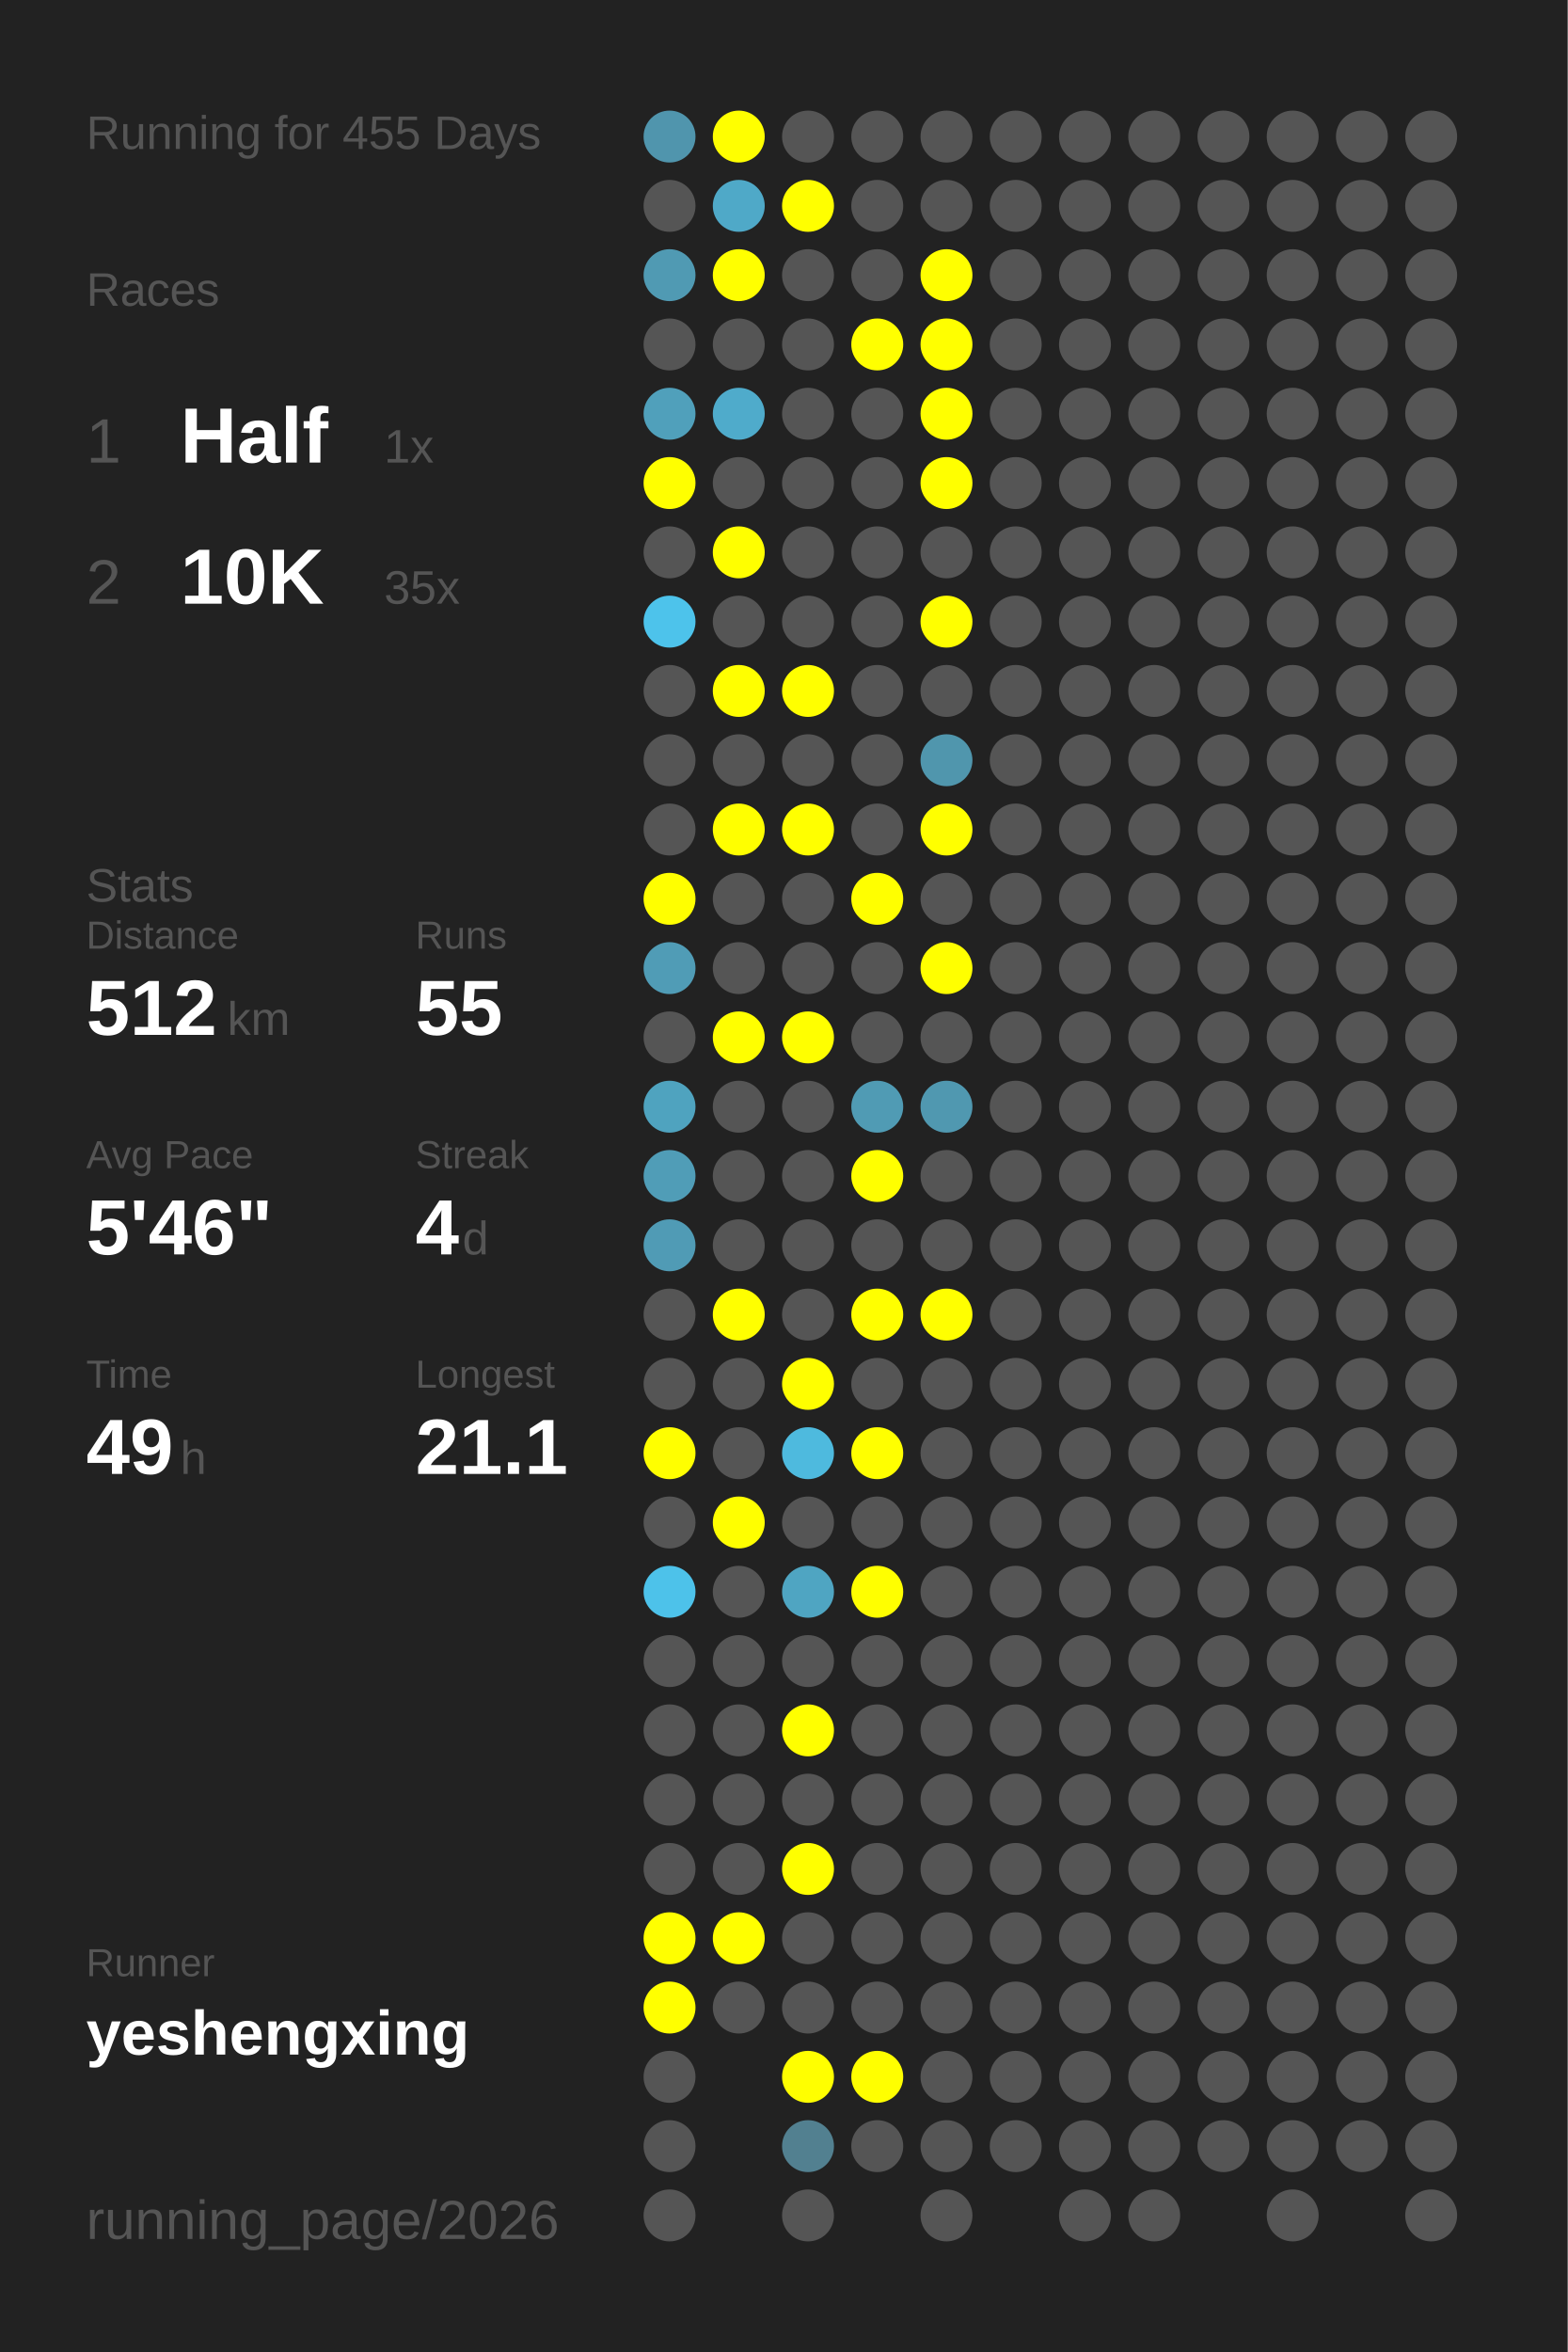
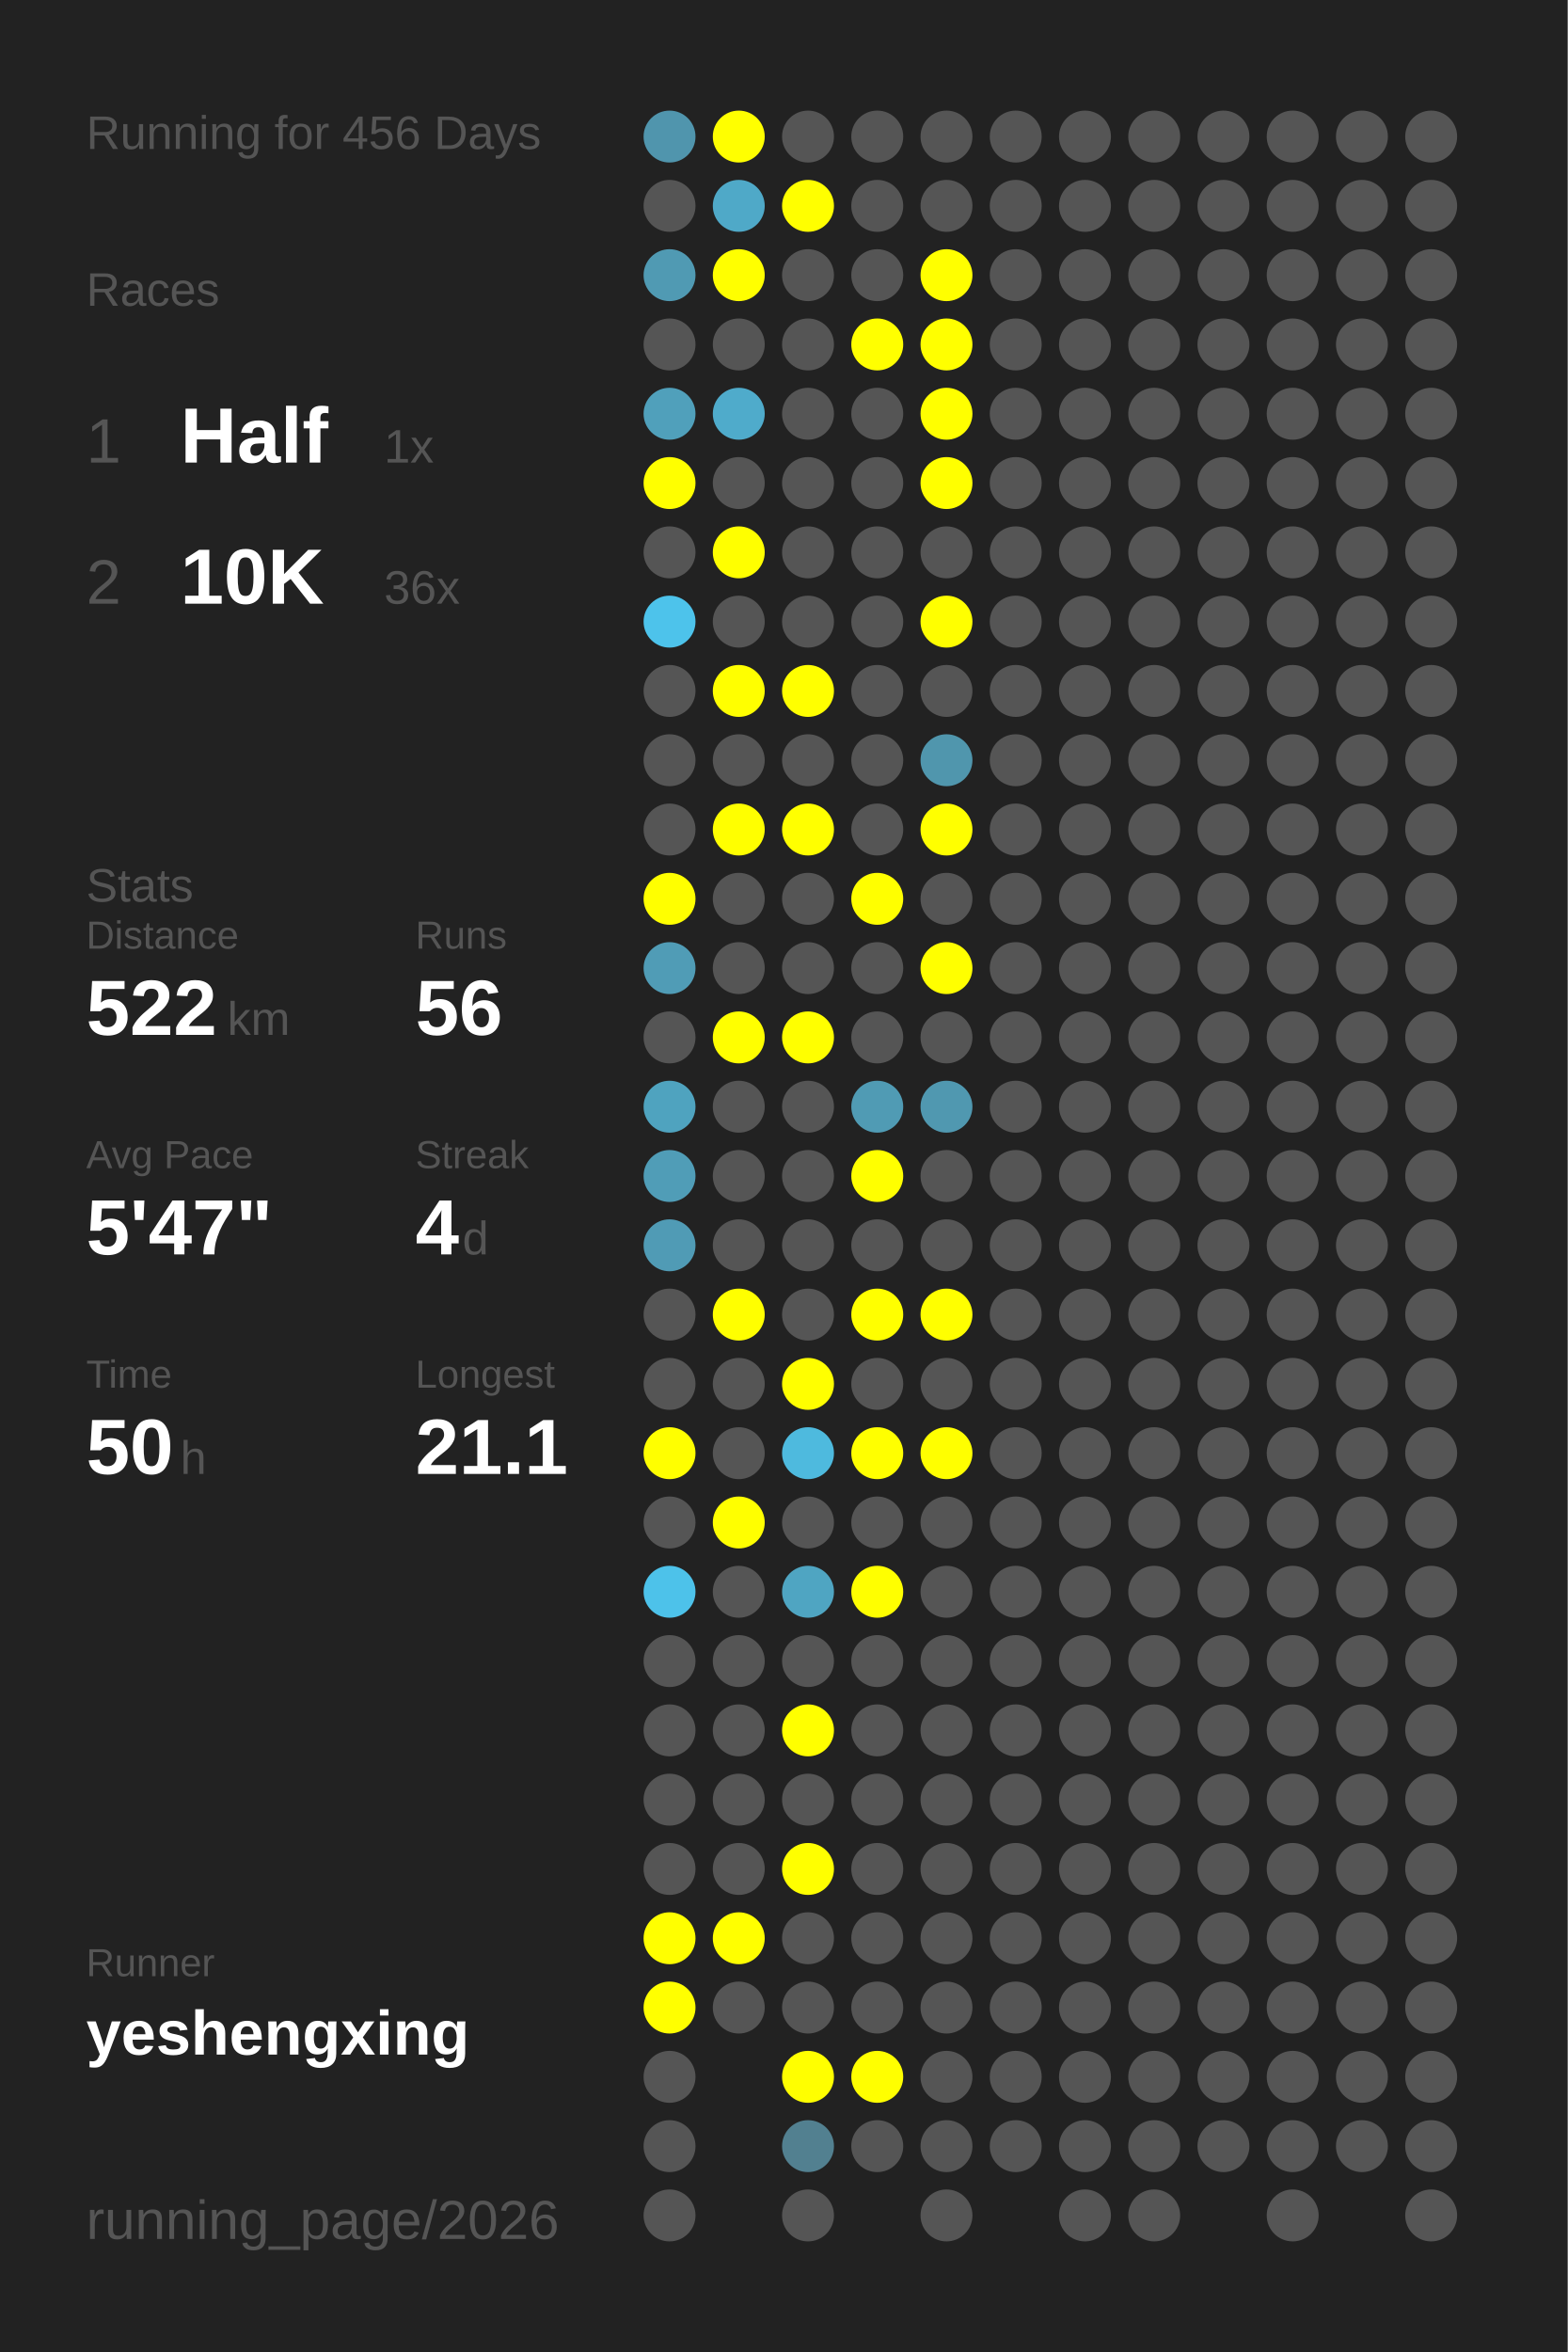
<svg xmlns="http://www.w3.org/2000/svg" baseProfile="full" height="300mm" version="1.1" viewBox="0,0,200,300" width="200mm">
  <defs />
  <rect fill="#222222" height="300" width="200" x="0" y="0" />
-   <text fill="#555555" style="font-size:6px; font-family:Arial;" x="11" y="19">Running for 455 Days</text>
+   <text fill="#555555" style="font-size:6px; font-family:Arial;" x="11" y="19">Running for 456 Days</text>
  <text fill="#555555" style="font-size:6px; font-family:Arial;" x="11" y="39">Races</text>
  <text fill="#555555" style="font-size:8px; font-family:Arial;" x="11" y="59">1</text>
  <text fill="#FFFFFF" style="font-size:10px; font-family:Arial; font-weight:bold;" x="23" y="59">Half</text>
  <text fill="#555555" style="font-size:6px; font-family:Arial;" x="49" y="59">1x</text>
  <text fill="#555555" style="font-size:8px; font-family:Arial;" x="11" y="77">2</text>
  <text fill="#FFFFFF" style="font-size:10px; font-family:Arial; font-weight:bold;" x="23" y="77">10K</text>
-   <text fill="#555555" style="font-size:6px; font-family:Arial;" x="49" y="77">35x</text>
+   <text fill="#555555" style="font-size:6px; font-family:Arial;" x="49" y="77">36x</text>
  <text fill="#555555" style="font-size:6px; font-family:Arial;" x="11" y="115">Stats</text>
  <text fill="#555555" style="font-size:5px; font-family:Arial;" x="11" y="121">Distance</text>
-   <text fill="#FFFFFF" style="font-size:10px; font-family:Arial; font-weight:bold;" x="11" y="132">512</text>
+   <text fill="#FFFFFF" style="font-size:10px; font-family:Arial; font-weight:bold;" x="11" y="132">522</text>
  <text fill="#555555" style="font-size:6px; font-family:Arial;" x="29" y="132">km</text>
  <text fill="#555555" style="font-size:5px; font-family:Arial;" x="53" y="121">Runs</text>
-   <text fill="#FFFFFF" style="font-size:10px; font-family:Arial; font-weight:bold;" x="53" y="132">55</text>
+   <text fill="#FFFFFF" style="font-size:10px; font-family:Arial; font-weight:bold;" x="53" y="132">56</text>
  <text fill="#555555" style="font-size:5px; font-family:Arial;" x="11" y="149">Avg Pace</text>
-   <text fill="#FFFFFF" style="font-size:10px; font-family:Arial; font-weight:bold;" x="11" y="160">5'46"</text>
+   <text fill="#FFFFFF" style="font-size:10px; font-family:Arial; font-weight:bold;" x="11" y="160">5'47"</text>
  <text fill="#555555" style="font-size:5px; font-family:Arial;" x="53" y="149">Streak</text>
  <text fill="#FFFFFF" style="font-size:10px; font-family:Arial; font-weight:bold;" x="53" y="160">4</text>
  <text fill="#555555" style="font-size:6px; font-family:Arial;" x="59" y="160">d</text>
  <text fill="#555555" style="font-size:5px; font-family:Arial;" x="11" y="177">Time</text>
-   <text fill="#FFFFFF" style="font-size:10px; font-family:Arial; font-weight:bold;" x="11" y="188">49</text>
+   <text fill="#FFFFFF" style="font-size:10px; font-family:Arial; font-weight:bold;" x="11" y="188">50</text>
  <text fill="#555555" style="font-size:6px; font-family:Arial;" x="23" y="188">h</text>
  <text fill="#555555" style="font-size:5px; font-family:Arial;" x="53" y="177">Longest</text>
  <text fill="#FFFFFF" style="font-size:10px; font-family:Arial; font-weight:bold;" x="53" y="188">21.1</text>
  <text fill="#555555" style="font-size:5px; font-family:Arial;" x="11" y="252.065">Runner</text>
  <text fill="#FFFFFF" style="font-size:8px; font-family:Arial; font-weight:bold;" x="11" y="262.065">yeshengxing</text>
  <text fill="#555555" style="font-size:7px; font-family:Arial;" x="11" y="285.581">running_page/2026</text>
  <circle cx="85.417" cy="17.419" fill="#5095ad" r="3.312" />
  <circle cx="85.417" cy="26.258" fill="#555555" r="3.312" />
  <circle cx="85.417" cy="35.097" fill="#509ab3" r="3.312" />
  <circle cx="85.417" cy="43.935" fill="#555555" r="3.312" />
  <circle cx="85.417" cy="52.774" fill="#50a0bb" r="3.312" />
  <circle cx="85.417" cy="61.613" fill="#FFFF00" r="3.312" />
  <circle cx="85.417" cy="70.452" fill="#555555" r="3.312" />
  <circle cx="85.417" cy="79.29" fill="#4dc3eb" r="3.312" />
  <circle cx="85.417" cy="88.129" fill="#555555" r="3.312" />
  <circle cx="85.417" cy="96.968" fill="#555555" r="3.312" />
  <circle cx="85.417" cy="105.806" fill="#555555" r="3.312" />
  <circle cx="85.417" cy="114.645" fill="#FFFF00" r="3.312" />
  <circle cx="85.417" cy="123.484" fill="#509cb6" r="3.312" />
  <circle cx="85.417" cy="132.323" fill="#555555" r="3.312" />
  <circle cx="85.417" cy="141.161" fill="#4fa3bf" r="3.312" />
  <circle cx="85.417" cy="150" fill="#509db7" r="3.312" />
  <circle cx="85.417" cy="158.839" fill="#509bb5" r="3.312" />
  <circle cx="85.417" cy="167.677" fill="#555555" r="3.312" />
  <circle cx="85.417" cy="176.516" fill="#555555" r="3.312" />
  <circle cx="85.417" cy="185.355" fill="#FFFF00" r="3.312" />
  <circle cx="85.417" cy="194.194" fill="#555555" r="3.312" />
  <circle cx="85.417" cy="203.032" fill="#4dc2ea" r="3.312" />
  <circle cx="85.417" cy="211.871" fill="#555555" r="3.312" />
  <circle cx="85.417" cy="220.71" fill="#555555" r="3.312" />
  <circle cx="85.417" cy="229.548" fill="#555555" r="3.312" />
  <circle cx="85.417" cy="238.387" fill="#555555" r="3.312" />
  <circle cx="85.417" cy="247.226" fill="#FFFF00" r="3.312" />
  <circle cx="85.417" cy="256.065" fill="#FFFF00" r="3.312" />
  <circle cx="85.417" cy="264.903" fill="#555555" r="3.312" />
  <circle cx="85.417" cy="273.742" fill="#555555" r="3.312" />
  <circle cx="85.417" cy="282.581" fill="#555555" r="3.312" />
  <circle cx="94.25" cy="17.419" fill="#FFFF00" r="3.312" />
  <circle cx="94.25" cy="26.258" fill="#4fa9c8" r="3.312" />
  <circle cx="94.25" cy="35.097" fill="#FFFF00" r="3.312" />
  <circle cx="94.25" cy="43.935" fill="#555555" r="3.312" />
  <circle cx="94.25" cy="52.774" fill="#4fabcb" r="3.312" />
  <circle cx="94.25" cy="61.613" fill="#555555" r="3.312" />
  <circle cx="94.25" cy="70.452" fill="#FFFF00" r="3.312" />
  <circle cx="94.25" cy="79.29" fill="#555555" r="3.312" />
  <circle cx="94.25" cy="88.129" fill="#FFFF00" r="3.312" />
  <circle cx="94.25" cy="96.968" fill="#555555" r="3.312" />
  <circle cx="94.25" cy="105.806" fill="#FFFF00" r="3.312" />
  <circle cx="94.25" cy="114.645" fill="#555555" r="3.312" />
  <circle cx="94.25" cy="123.484" fill="#555555" r="3.312" />
  <circle cx="94.25" cy="132.323" fill="#FFFF00" r="3.312" />
  <circle cx="94.25" cy="141.161" fill="#555555" r="3.312" />
  <circle cx="94.25" cy="150" fill="#555555" r="3.312" />
  <circle cx="94.25" cy="158.839" fill="#555555" r="3.312" />
  <circle cx="94.25" cy="167.677" fill="#FFFF00" r="3.312" />
  <circle cx="94.25" cy="176.516" fill="#555555" r="3.312" />
  <circle cx="94.25" cy="185.355" fill="#555555" r="3.312" />
  <circle cx="94.25" cy="194.194" fill="#FFFF00" r="3.312" />
  <circle cx="94.25" cy="203.032" fill="#555555" r="3.312" />
  <circle cx="94.25" cy="211.871" fill="#555555" r="3.312" />
  <circle cx="94.25" cy="220.71" fill="#555555" r="3.312" />
  <circle cx="94.25" cy="229.548" fill="#555555" r="3.312" />
  <circle cx="94.25" cy="238.387" fill="#555555" r="3.312" />
  <circle cx="94.25" cy="247.226" fill="#FFFF00" r="3.312" />
  <circle cx="94.25" cy="256.065" fill="#555555" r="3.312" />
  <circle cx="103.083" cy="17.419" fill="#555555" r="3.312" />
  <circle cx="103.083" cy="26.258" fill="#FFFF00" r="3.312" />
  <circle cx="103.083" cy="35.097" fill="#555555" r="3.312" />
  <circle cx="103.083" cy="43.935" fill="#555555" r="3.312" />
  <circle cx="103.083" cy="52.774" fill="#555555" r="3.312" />
  <circle cx="103.083" cy="61.613" fill="#555555" r="3.312" />
  <circle cx="103.083" cy="70.452" fill="#555555" r="3.312" />
  <circle cx="103.083" cy="79.29" fill="#555555" r="3.312" />
  <circle cx="103.083" cy="88.129" fill="#FFFF00" r="3.312" />
  <circle cx="103.083" cy="96.968" fill="#555555" r="3.312" />
  <circle cx="103.083" cy="105.806" fill="#FFFF00" r="3.312" />
  <circle cx="103.083" cy="114.645" fill="#555555" r="3.312" />
  <circle cx="103.083" cy="123.484" fill="#555555" r="3.312" />
  <circle cx="103.083" cy="132.323" fill="#FFFF00" r="3.312" />
  <circle cx="103.083" cy="141.161" fill="#555555" r="3.312" />
  <circle cx="103.083" cy="150" fill="#555555" r="3.312" />
  <circle cx="103.083" cy="158.839" fill="#555555" r="3.312" />
  <circle cx="103.083" cy="167.677" fill="#555555" r="3.312" />
  <circle cx="103.083" cy="176.516" fill="#FFFF00" r="3.312" />
  <circle cx="103.083" cy="185.355" fill="#4ebade" r="3.312" />
  <circle cx="103.083" cy="194.194" fill="#555555" r="3.312" />
  <circle cx="103.083" cy="203.032" fill="#4fa5c2" r="3.312" />
  <circle cx="103.083" cy="211.871" fill="#555555" r="3.312" />
  <circle cx="103.083" cy="220.71" fill="#FFFF00" r="3.312" />
  <circle cx="103.083" cy="229.548" fill="#555555" r="3.312" />
  <circle cx="103.083" cy="238.387" fill="#FFFF00" r="3.312" />
  <circle cx="103.083" cy="247.226" fill="#555555" r="3.312" />
  <circle cx="103.083" cy="256.065" fill="#555555" r="3.312" />
  <circle cx="103.083" cy="264.903" fill="#FFFF00" r="3.312" />
  <circle cx="103.083" cy="273.742" fill="#528090" r="3.312" />
  <circle cx="103.083" cy="282.581" fill="#555555" r="3.312" />
  <circle cx="111.917" cy="17.419" fill="#555555" r="3.312" />
  <circle cx="111.917" cy="26.258" fill="#555555" r="3.312" />
  <circle cx="111.917" cy="35.097" fill="#555555" r="3.312" />
  <circle cx="111.917" cy="43.935" fill="#FFFF00" r="3.312" />
  <circle cx="111.917" cy="52.774" fill="#555555" r="3.312" />
  <circle cx="111.917" cy="61.613" fill="#555555" r="3.312" />
  <circle cx="111.917" cy="70.452" fill="#555555" r="3.312" />
  <circle cx="111.917" cy="79.29" fill="#555555" r="3.312" />
  <circle cx="111.917" cy="88.129" fill="#555555" r="3.312" />
  <circle cx="111.917" cy="96.968" fill="#555555" r="3.312" />
  <circle cx="111.917" cy="105.806" fill="#555555" r="3.312" />
  <circle cx="111.917" cy="114.645" fill="#FFFF00" r="3.312" />
  <circle cx="111.917" cy="123.484" fill="#555555" r="3.312" />
  <circle cx="111.917" cy="132.323" fill="#555555" r="3.312" />
  <circle cx="111.917" cy="141.161" fill="#509bb4" r="3.312" />
  <circle cx="111.917" cy="150" fill="#FFFF00" r="3.312" />
  <circle cx="111.917" cy="158.839" fill="#555555" r="3.312" />
  <circle cx="111.917" cy="167.677" fill="#FFFF00" r="3.312" />
  <circle cx="111.917" cy="176.516" fill="#555555" r="3.312" />
  <circle cx="111.917" cy="185.355" fill="#FFFF00" r="3.312" />
  <circle cx="111.917" cy="194.194" fill="#555555" r="3.312" />
  <circle cx="111.917" cy="203.032" fill="#FFFF00" r="3.312" />
  <circle cx="111.917" cy="211.871" fill="#555555" r="3.312" />
  <circle cx="111.917" cy="220.71" fill="#555555" r="3.312" />
  <circle cx="111.917" cy="229.548" fill="#555555" r="3.312" />
  <circle cx="111.917" cy="238.387" fill="#555555" r="3.312" />
  <circle cx="111.917" cy="247.226" fill="#555555" r="3.312" />
  <circle cx="111.917" cy="256.065" fill="#555555" r="3.312" />
  <circle cx="111.917" cy="264.903" fill="#FFFF00" r="3.312" />
  <circle cx="111.917" cy="273.742" fill="#555555" r="3.312" />
  <circle cx="120.75" cy="17.419" fill="#555555" r="3.312" />
  <circle cx="120.75" cy="26.258" fill="#555555" r="3.312" />
  <circle cx="120.75" cy="35.097" fill="#FFFF00" r="3.312" />
  <circle cx="120.75" cy="43.935" fill="#FFFF00" r="3.312" />
  <circle cx="120.75" cy="52.774" fill="#FFFF00" r="3.312" />
  <circle cx="120.75" cy="61.613" fill="#FFFF00" r="3.312" />
  <circle cx="120.75" cy="70.452" fill="#555555" r="3.312" />
  <circle cx="120.75" cy="79.29" fill="#FFFF00" r="3.312" />
  <circle cx="120.75" cy="88.129" fill="#555555" r="3.312" />
  <circle cx="120.75" cy="96.968" fill="#5096ad" r="3.312" />
  <circle cx="120.75" cy="105.806" fill="#FFFF00" r="3.312" />
  <circle cx="120.75" cy="114.645" fill="#555555" r="3.312" />
  <circle cx="120.75" cy="123.484" fill="#FFFF00" r="3.312" />
  <circle cx="120.75" cy="132.323" fill="#555555" r="3.312" />
  <circle cx="120.75" cy="141.161" fill="#5098b0" r="3.312" />
  <circle cx="120.75" cy="150" fill="#555555" r="3.312" />
  <circle cx="120.75" cy="158.839" fill="#555555" r="3.312" />
  <circle cx="120.75" cy="167.677" fill="#FFFF00" r="3.312" />
  <circle cx="120.75" cy="176.516" fill="#555555" r="3.312" />
-   <circle cx="120.75" cy="185.355" fill="#555555" r="3.312" />
+   <circle cx="120.75" cy="185.355" fill="#FFFF00" r="3.312" />
  <circle cx="120.75" cy="194.194" fill="#555555" r="3.312" />
  <circle cx="120.75" cy="203.032" fill="#555555" r="3.312" />
  <circle cx="120.75" cy="211.871" fill="#555555" r="3.312" />
  <circle cx="120.75" cy="220.71" fill="#555555" r="3.312" />
  <circle cx="120.75" cy="229.548" fill="#555555" r="3.312" />
  <circle cx="120.75" cy="238.387" fill="#555555" r="3.312" />
  <circle cx="120.75" cy="247.226" fill="#555555" r="3.312" />
  <circle cx="120.75" cy="256.065" fill="#555555" r="3.312" />
  <circle cx="120.75" cy="264.903" fill="#555555" r="3.312" />
  <circle cx="120.75" cy="273.742" fill="#555555" r="3.312" />
  <circle cx="120.75" cy="282.581" fill="#555555" r="3.312" />
  <circle cx="129.583" cy="17.419" fill="#555555" r="3.312" />
  <circle cx="129.583" cy="26.258" fill="#555555" r="3.312" />
  <circle cx="129.583" cy="35.097" fill="#555555" r="3.312" />
  <circle cx="129.583" cy="43.935" fill="#555555" r="3.312" />
  <circle cx="129.583" cy="52.774" fill="#555555" r="3.312" />
  <circle cx="129.583" cy="61.613" fill="#555555" r="3.312" />
  <circle cx="129.583" cy="70.452" fill="#555555" r="3.312" />
  <circle cx="129.583" cy="79.29" fill="#555555" r="3.312" />
  <circle cx="129.583" cy="88.129" fill="#555555" r="3.312" />
  <circle cx="129.583" cy="96.968" fill="#555555" r="3.312" />
  <circle cx="129.583" cy="105.806" fill="#555555" r="3.312" />
  <circle cx="129.583" cy="114.645" fill="#555555" r="3.312" />
  <circle cx="129.583" cy="123.484" fill="#555555" r="3.312" />
  <circle cx="129.583" cy="132.323" fill="#555555" r="3.312" />
  <circle cx="129.583" cy="141.161" fill="#555555" r="3.312" />
  <circle cx="129.583" cy="150" fill="#555555" r="3.312" />
  <circle cx="129.583" cy="158.839" fill="#555555" r="3.312" />
  <circle cx="129.583" cy="167.677" fill="#555555" r="3.312" />
  <circle cx="129.583" cy="176.516" fill="#555555" r="3.312" />
  <circle cx="129.583" cy="185.355" fill="#555555" r="3.312" />
  <circle cx="129.583" cy="194.194" fill="#555555" r="3.312" />
  <circle cx="129.583" cy="203.032" fill="#555555" r="3.312" />
  <circle cx="129.583" cy="211.871" fill="#555555" r="3.312" />
  <circle cx="129.583" cy="220.71" fill="#555555" r="3.312" />
  <circle cx="129.583" cy="229.548" fill="#555555" r="3.312" />
  <circle cx="129.583" cy="238.387" fill="#555555" r="3.312" />
  <circle cx="129.583" cy="247.226" fill="#555555" r="3.312" />
  <circle cx="129.583" cy="256.065" fill="#555555" r="3.312" />
  <circle cx="129.583" cy="264.903" fill="#555555" r="3.312" />
  <circle cx="129.583" cy="273.742" fill="#555555" r="3.312" />
  <circle cx="138.417" cy="17.419" fill="#555555" r="3.312" />
  <circle cx="138.417" cy="26.258" fill="#555555" r="3.312" />
  <circle cx="138.417" cy="35.097" fill="#555555" r="3.312" />
  <circle cx="138.417" cy="43.935" fill="#555555" r="3.312" />
  <circle cx="138.417" cy="52.774" fill="#555555" r="3.312" />
  <circle cx="138.417" cy="61.613" fill="#555555" r="3.312" />
  <circle cx="138.417" cy="70.452" fill="#555555" r="3.312" />
  <circle cx="138.417" cy="79.29" fill="#555555" r="3.312" />
  <circle cx="138.417" cy="88.129" fill="#555555" r="3.312" />
  <circle cx="138.417" cy="96.968" fill="#555555" r="3.312" />
  <circle cx="138.417" cy="105.806" fill="#555555" r="3.312" />
  <circle cx="138.417" cy="114.645" fill="#555555" r="3.312" />
  <circle cx="138.417" cy="123.484" fill="#555555" r="3.312" />
  <circle cx="138.417" cy="132.323" fill="#555555" r="3.312" />
  <circle cx="138.417" cy="141.161" fill="#555555" r="3.312" />
  <circle cx="138.417" cy="150" fill="#555555" r="3.312" />
  <circle cx="138.417" cy="158.839" fill="#555555" r="3.312" />
  <circle cx="138.417" cy="167.677" fill="#555555" r="3.312" />
  <circle cx="138.417" cy="176.516" fill="#555555" r="3.312" />
  <circle cx="138.417" cy="185.355" fill="#555555" r="3.312" />
  <circle cx="138.417" cy="194.194" fill="#555555" r="3.312" />
  <circle cx="138.417" cy="203.032" fill="#555555" r="3.312" />
  <circle cx="138.417" cy="211.871" fill="#555555" r="3.312" />
  <circle cx="138.417" cy="220.71" fill="#555555" r="3.312" />
  <circle cx="138.417" cy="229.548" fill="#555555" r="3.312" />
  <circle cx="138.417" cy="238.387" fill="#555555" r="3.312" />
  <circle cx="138.417" cy="247.226" fill="#555555" r="3.312" />
  <circle cx="138.417" cy="256.065" fill="#555555" r="3.312" />
  <circle cx="138.417" cy="264.903" fill="#555555" r="3.312" />
  <circle cx="138.417" cy="273.742" fill="#555555" r="3.312" />
  <circle cx="138.417" cy="282.581" fill="#555555" r="3.312" />
  <circle cx="147.25" cy="17.419" fill="#555555" r="3.312" />
  <circle cx="147.25" cy="26.258" fill="#555555" r="3.312" />
  <circle cx="147.25" cy="35.097" fill="#555555" r="3.312" />
  <circle cx="147.25" cy="43.935" fill="#555555" r="3.312" />
  <circle cx="147.25" cy="52.774" fill="#555555" r="3.312" />
  <circle cx="147.25" cy="61.613" fill="#555555" r="3.312" />
  <circle cx="147.25" cy="70.452" fill="#555555" r="3.312" />
  <circle cx="147.25" cy="79.29" fill="#555555" r="3.312" />
  <circle cx="147.25" cy="88.129" fill="#555555" r="3.312" />
  <circle cx="147.25" cy="96.968" fill="#555555" r="3.312" />
  <circle cx="147.25" cy="105.806" fill="#555555" r="3.312" />
  <circle cx="147.25" cy="114.645" fill="#555555" r="3.312" />
  <circle cx="147.25" cy="123.484" fill="#555555" r="3.312" />
  <circle cx="147.25" cy="132.323" fill="#555555" r="3.312" />
  <circle cx="147.25" cy="141.161" fill="#555555" r="3.312" />
  <circle cx="147.25" cy="150" fill="#555555" r="3.312" />
  <circle cx="147.25" cy="158.839" fill="#555555" r="3.312" />
  <circle cx="147.25" cy="167.677" fill="#555555" r="3.312" />
  <circle cx="147.25" cy="176.516" fill="#555555" r="3.312" />
  <circle cx="147.25" cy="185.355" fill="#555555" r="3.312" />
  <circle cx="147.25" cy="194.194" fill="#555555" r="3.312" />
  <circle cx="147.25" cy="203.032" fill="#555555" r="3.312" />
  <circle cx="147.25" cy="211.871" fill="#555555" r="3.312" />
  <circle cx="147.25" cy="220.71" fill="#555555" r="3.312" />
  <circle cx="147.25" cy="229.548" fill="#555555" r="3.312" />
  <circle cx="147.25" cy="238.387" fill="#555555" r="3.312" />
  <circle cx="147.25" cy="247.226" fill="#555555" r="3.312" />
  <circle cx="147.25" cy="256.065" fill="#555555" r="3.312" />
  <circle cx="147.25" cy="264.903" fill="#555555" r="3.312" />
  <circle cx="147.25" cy="273.742" fill="#555555" r="3.312" />
  <circle cx="147.25" cy="282.581" fill="#555555" r="3.312" />
  <circle cx="156.083" cy="17.419" fill="#555555" r="3.312" />
  <circle cx="156.083" cy="26.258" fill="#555555" r="3.312" />
  <circle cx="156.083" cy="35.097" fill="#555555" r="3.312" />
  <circle cx="156.083" cy="43.935" fill="#555555" r="3.312" />
  <circle cx="156.083" cy="52.774" fill="#555555" r="3.312" />
  <circle cx="156.083" cy="61.613" fill="#555555" r="3.312" />
  <circle cx="156.083" cy="70.452" fill="#555555" r="3.312" />
  <circle cx="156.083" cy="79.29" fill="#555555" r="3.312" />
  <circle cx="156.083" cy="88.129" fill="#555555" r="3.312" />
  <circle cx="156.083" cy="96.968" fill="#555555" r="3.312" />
  <circle cx="156.083" cy="105.806" fill="#555555" r="3.312" />
  <circle cx="156.083" cy="114.645" fill="#555555" r="3.312" />
  <circle cx="156.083" cy="123.484" fill="#555555" r="3.312" />
  <circle cx="156.083" cy="132.323" fill="#555555" r="3.312" />
  <circle cx="156.083" cy="141.161" fill="#555555" r="3.312" />
  <circle cx="156.083" cy="150" fill="#555555" r="3.312" />
  <circle cx="156.083" cy="158.839" fill="#555555" r="3.312" />
  <circle cx="156.083" cy="167.677" fill="#555555" r="3.312" />
  <circle cx="156.083" cy="176.516" fill="#555555" r="3.312" />
  <circle cx="156.083" cy="185.355" fill="#555555" r="3.312" />
  <circle cx="156.083" cy="194.194" fill="#555555" r="3.312" />
  <circle cx="156.083" cy="203.032" fill="#555555" r="3.312" />
  <circle cx="156.083" cy="211.871" fill="#555555" r="3.312" />
  <circle cx="156.083" cy="220.71" fill="#555555" r="3.312" />
  <circle cx="156.083" cy="229.548" fill="#555555" r="3.312" />
  <circle cx="156.083" cy="238.387" fill="#555555" r="3.312" />
  <circle cx="156.083" cy="247.226" fill="#555555" r="3.312" />
  <circle cx="156.083" cy="256.065" fill="#555555" r="3.312" />
  <circle cx="156.083" cy="264.903" fill="#555555" r="3.312" />
  <circle cx="156.083" cy="273.742" fill="#555555" r="3.312" />
  <circle cx="164.917" cy="17.419" fill="#555555" r="3.312" />
  <circle cx="164.917" cy="26.258" fill="#555555" r="3.312" />
  <circle cx="164.917" cy="35.097" fill="#555555" r="3.312" />
  <circle cx="164.917" cy="43.935" fill="#555555" r="3.312" />
  <circle cx="164.917" cy="52.774" fill="#555555" r="3.312" />
  <circle cx="164.917" cy="61.613" fill="#555555" r="3.312" />
  <circle cx="164.917" cy="70.452" fill="#555555" r="3.312" />
  <circle cx="164.917" cy="79.29" fill="#555555" r="3.312" />
  <circle cx="164.917" cy="88.129" fill="#555555" r="3.312" />
  <circle cx="164.917" cy="96.968" fill="#555555" r="3.312" />
  <circle cx="164.917" cy="105.806" fill="#555555" r="3.312" />
  <circle cx="164.917" cy="114.645" fill="#555555" r="3.312" />
  <circle cx="164.917" cy="123.484" fill="#555555" r="3.312" />
  <circle cx="164.917" cy="132.323" fill="#555555" r="3.312" />
  <circle cx="164.917" cy="141.161" fill="#555555" r="3.312" />
  <circle cx="164.917" cy="150" fill="#555555" r="3.312" />
  <circle cx="164.917" cy="158.839" fill="#555555" r="3.312" />
  <circle cx="164.917" cy="167.677" fill="#555555" r="3.312" />
  <circle cx="164.917" cy="176.516" fill="#555555" r="3.312" />
  <circle cx="164.917" cy="185.355" fill="#555555" r="3.312" />
  <circle cx="164.917" cy="194.194" fill="#555555" r="3.312" />
  <circle cx="164.917" cy="203.032" fill="#555555" r="3.312" />
  <circle cx="164.917" cy="211.871" fill="#555555" r="3.312" />
  <circle cx="164.917" cy="220.71" fill="#555555" r="3.312" />
  <circle cx="164.917" cy="229.548" fill="#555555" r="3.312" />
  <circle cx="164.917" cy="238.387" fill="#555555" r="3.312" />
  <circle cx="164.917" cy="247.226" fill="#555555" r="3.312" />
  <circle cx="164.917" cy="256.065" fill="#555555" r="3.312" />
  <circle cx="164.917" cy="264.903" fill="#555555" r="3.312" />
  <circle cx="164.917" cy="273.742" fill="#555555" r="3.312" />
  <circle cx="164.917" cy="282.581" fill="#555555" r="3.312" />
  <circle cx="173.75" cy="17.419" fill="#555555" r="3.312" />
  <circle cx="173.75" cy="26.258" fill="#555555" r="3.312" />
  <circle cx="173.75" cy="35.097" fill="#555555" r="3.312" />
  <circle cx="173.75" cy="43.935" fill="#555555" r="3.312" />
  <circle cx="173.75" cy="52.774" fill="#555555" r="3.312" />
  <circle cx="173.75" cy="61.613" fill="#555555" r="3.312" />
  <circle cx="173.75" cy="70.452" fill="#555555" r="3.312" />
  <circle cx="173.75" cy="79.29" fill="#555555" r="3.312" />
  <circle cx="173.75" cy="88.129" fill="#555555" r="3.312" />
  <circle cx="173.75" cy="96.968" fill="#555555" r="3.312" />
  <circle cx="173.75" cy="105.806" fill="#555555" r="3.312" />
  <circle cx="173.75" cy="114.645" fill="#555555" r="3.312" />
  <circle cx="173.75" cy="123.484" fill="#555555" r="3.312" />
  <circle cx="173.75" cy="132.323" fill="#555555" r="3.312" />
  <circle cx="173.75" cy="141.161" fill="#555555" r="3.312" />
  <circle cx="173.75" cy="150" fill="#555555" r="3.312" />
  <circle cx="173.75" cy="158.839" fill="#555555" r="3.312" />
  <circle cx="173.75" cy="167.677" fill="#555555" r="3.312" />
  <circle cx="173.75" cy="176.516" fill="#555555" r="3.312" />
  <circle cx="173.75" cy="185.355" fill="#555555" r="3.312" />
  <circle cx="173.75" cy="194.194" fill="#555555" r="3.312" />
  <circle cx="173.75" cy="203.032" fill="#555555" r="3.312" />
  <circle cx="173.75" cy="211.871" fill="#555555" r="3.312" />
  <circle cx="173.75" cy="220.71" fill="#555555" r="3.312" />
  <circle cx="173.75" cy="229.548" fill="#555555" r="3.312" />
  <circle cx="173.75" cy="238.387" fill="#555555" r="3.312" />
  <circle cx="173.75" cy="247.226" fill="#555555" r="3.312" />
  <circle cx="173.75" cy="256.065" fill="#555555" r="3.312" />
  <circle cx="173.75" cy="264.903" fill="#555555" r="3.312" />
  <circle cx="173.75" cy="273.742" fill="#555555" r="3.312" />
  <circle cx="182.583" cy="17.419" fill="#555555" r="3.312" />
  <circle cx="182.583" cy="26.258" fill="#555555" r="3.312" />
  <circle cx="182.583" cy="35.097" fill="#555555" r="3.312" />
  <circle cx="182.583" cy="43.935" fill="#555555" r="3.312" />
  <circle cx="182.583" cy="52.774" fill="#555555" r="3.312" />
  <circle cx="182.583" cy="61.613" fill="#555555" r="3.312" />
  <circle cx="182.583" cy="70.452" fill="#555555" r="3.312" />
  <circle cx="182.583" cy="79.29" fill="#555555" r="3.312" />
  <circle cx="182.583" cy="88.129" fill="#555555" r="3.312" />
  <circle cx="182.583" cy="96.968" fill="#555555" r="3.312" />
  <circle cx="182.583" cy="105.806" fill="#555555" r="3.312" />
  <circle cx="182.583" cy="114.645" fill="#555555" r="3.312" />
  <circle cx="182.583" cy="123.484" fill="#555555" r="3.312" />
  <circle cx="182.583" cy="132.323" fill="#555555" r="3.312" />
  <circle cx="182.583" cy="141.161" fill="#555555" r="3.312" />
  <circle cx="182.583" cy="150" fill="#555555" r="3.312" />
  <circle cx="182.583" cy="158.839" fill="#555555" r="3.312" />
  <circle cx="182.583" cy="167.677" fill="#555555" r="3.312" />
  <circle cx="182.583" cy="176.516" fill="#555555" r="3.312" />
  <circle cx="182.583" cy="185.355" fill="#555555" r="3.312" />
  <circle cx="182.583" cy="194.194" fill="#555555" r="3.312" />
  <circle cx="182.583" cy="203.032" fill="#555555" r="3.312" />
  <circle cx="182.583" cy="211.871" fill="#555555" r="3.312" />
  <circle cx="182.583" cy="220.71" fill="#555555" r="3.312" />
  <circle cx="182.583" cy="229.548" fill="#555555" r="3.312" />
  <circle cx="182.583" cy="238.387" fill="#555555" r="3.312" />
  <circle cx="182.583" cy="247.226" fill="#555555" r="3.312" />
  <circle cx="182.583" cy="256.065" fill="#555555" r="3.312" />
  <circle cx="182.583" cy="264.903" fill="#555555" r="3.312" />
  <circle cx="182.583" cy="273.742" fill="#555555" r="3.312" />
  <circle cx="182.583" cy="282.581" fill="#555555" r="3.312" />
</svg>
